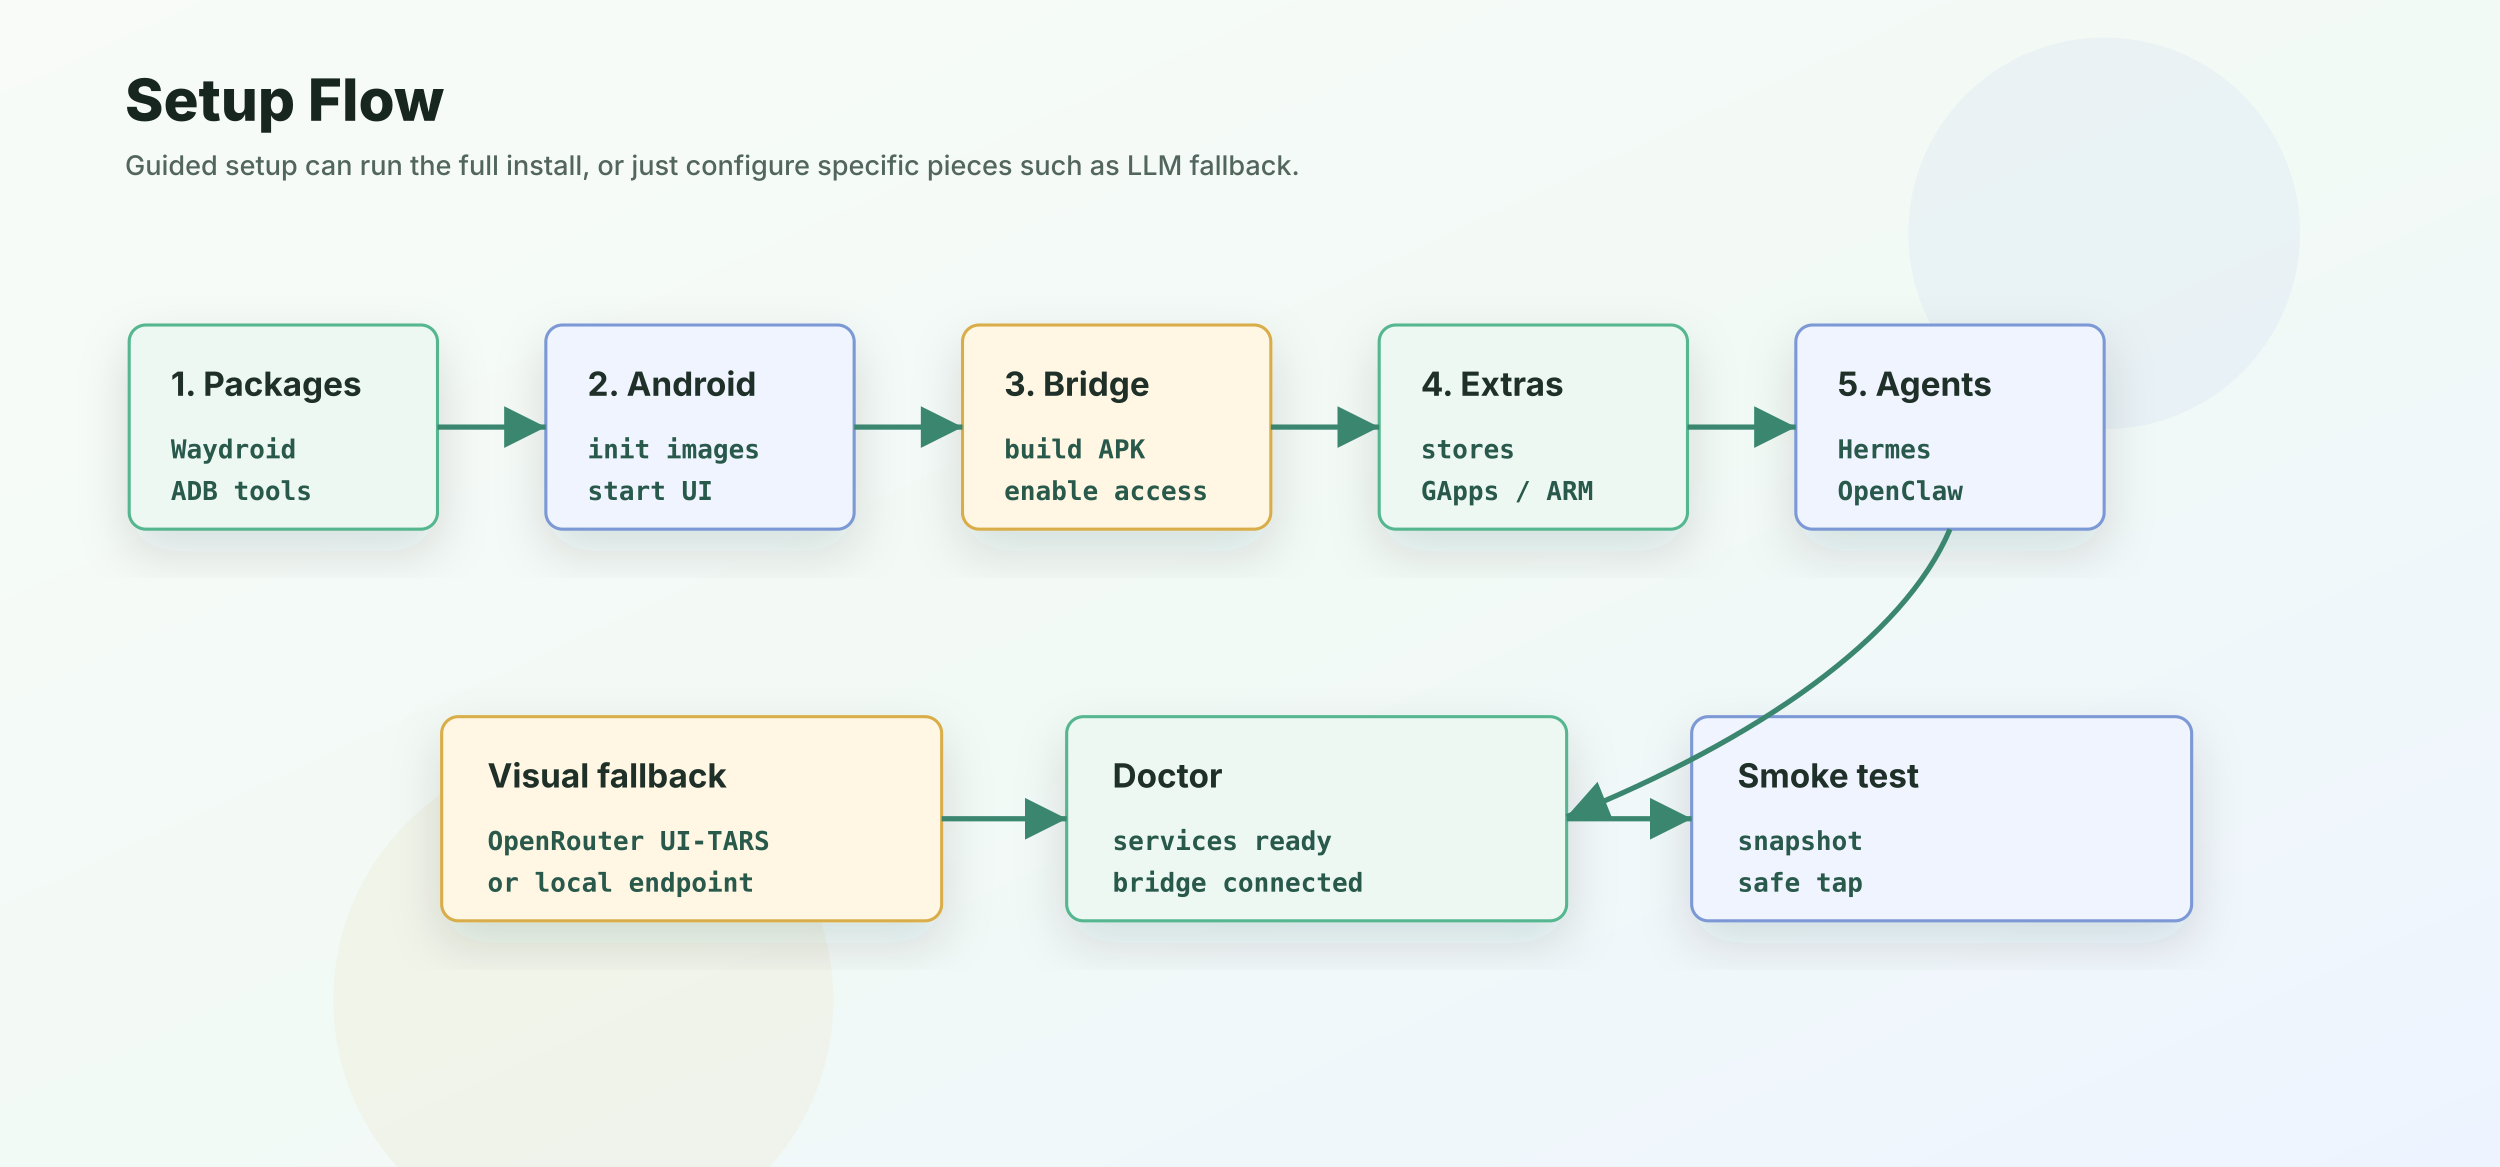
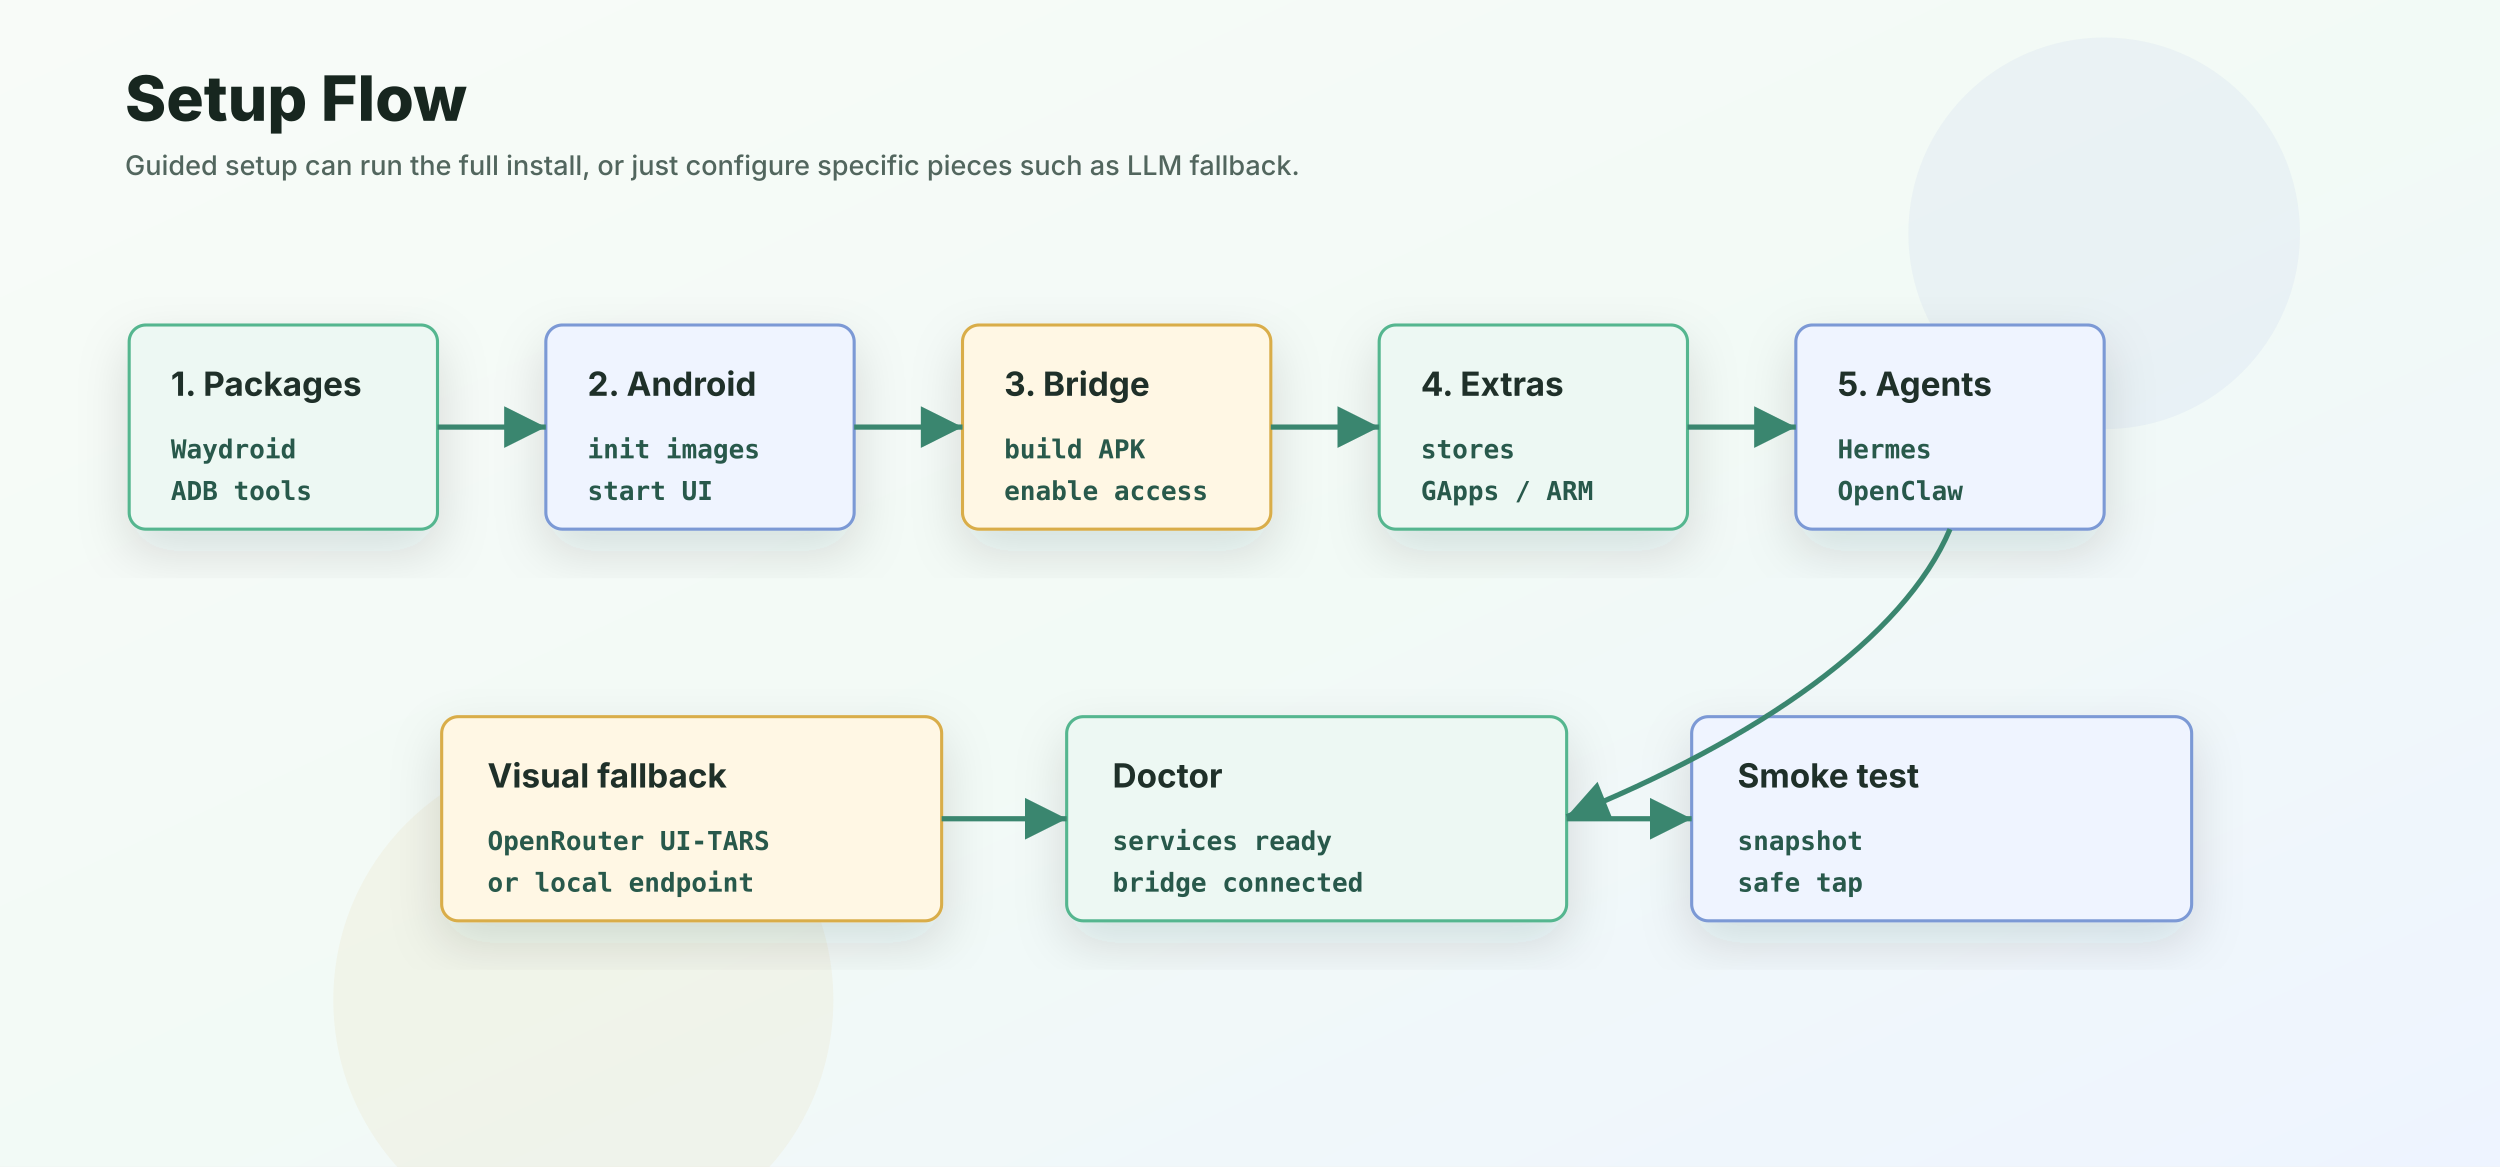
- <svg xmlns="http://www.w3.org/2000/svg" width="1200" height="560" viewBox="0 0 1200 560" role="img" aria-labelledby="title desc">
+ <svg xmlns="http://www.w3.org/2000/svg" width="1200" height="560" viewBox="0 0 1200 560" role="img" aria-labelledby="title desc" text-rendering="geometricPrecision">
  <defs>
    <linearGradient id="bg" x1="0" y1="0" x2="1" y2="1">
      <stop offset="0" stop-color="#f8fbf8" />
      <stop offset="0.52" stop-color="#f2faf6" />
      <stop offset="1" stop-color="#eef4ff" />
    </linearGradient>
    <filter id="cardShadow" x="-18%" y="-24%" width="136%" height="148%">
      <feDropShadow dx="0" dy="10" stdDeviation="12" flood-color="#14332a" flood-opacity="0.13" />
    </filter>
    <marker id="arrow" markerWidth="12" markerHeight="12" refX="10" refY="6" orient="auto">
      <path d="M2 2 L10 6 L2 10 Z" fill="#3a866f" />
    </marker>
    <style>
-       .title{font:800 28px Inter,Segoe UI,Arial,sans-serif;fill:#17261f}
+       .title{font:800 30px Inter,Segoe UI,Arial,sans-serif;fill:#17261f}
      .h{font:700 16px Inter,Segoe UI,Arial,sans-serif;fill:#1f3029}
      .t{font:500 13px Inter,Segoe UI,Arial,sans-serif;fill:#52665e}
      .m{font:650 12.5px ui-monospace,SFMono-Regular,Menlo,Consolas,monospace;fill:#28594b}
      .box{fill:#ffffff;stroke:#c8d9d0;stroke-width:1.5;filter:url(#cardShadow)}
      .green{fill:#edf8f3;stroke:#55b68f}
      .amber{fill:#fff7e4;stroke:#d9ad4a}
      .blue{fill:#eff4ff;stroke:#7b99d5}
      .line{fill:none;stroke:#3a866f;stroke-width:2.5;marker-end:url(#arrow)}
    </style>
  </defs>
  <rect width="1200" height="560" fill="url(#bg)" />
  <circle cx="1010" cy="112" r="94" fill="#7b99d5" opacity="0.08" />
  <circle cx="280" cy="480" r="120" fill="#d9ad4a" opacity="0.08" />
  <text class="title" x="60" y="58">Setup Flow</text>
  <text class="t" x="60" y="84">Guided setup can run the full install, or just configure specific pieces such as LLM fallback.</text>
  <g transform="translate(62 156)">
    <rect class="box green" width="148" height="98" rx="8" />
    <text class="h" x="20" y="34">1. Packages</text>
    <text class="m" x="20" y="64">Waydroid</text>
    <text class="m" x="20" y="84">ADB tools</text>
  </g>
  <g transform="translate(262 156)">
    <rect class="box blue" width="148" height="98" rx="8" />
    <text class="h" x="20" y="34">2. Android</text>
    <text class="m" x="20" y="64">init images</text>
    <text class="m" x="20" y="84">start UI</text>
  </g>
  <g transform="translate(462 156)">
    <rect class="box amber" width="148" height="98" rx="8" />
    <text class="h" x="20" y="34">3. Bridge</text>
    <text class="m" x="20" y="64">build APK</text>
    <text class="m" x="20" y="84">enable access</text>
  </g>
  <g transform="translate(662 156)">
    <rect class="box green" width="148" height="98" rx="8" />
    <text class="h" x="20" y="34">4. Extras</text>
    <text class="m" x="20" y="64">stores</text>
    <text class="m" x="20" y="84">GApps / ARM</text>
  </g>
  <g transform="translate(862 156)">
    <rect class="box blue" width="148" height="98" rx="8" />
    <text class="h" x="20" y="34">5. Agents</text>
    <text class="m" x="20" y="64">Hermes</text>
    <text class="m" x="20" y="84">OpenClaw</text>
  </g>
  <path class="line" d="M210 205 L262 205" />
  <path class="line" d="M410 205 L462 205" />
  <path class="line" d="M610 205 L662 205" />
  <path class="line" d="M810 205 L862 205" />
  <g transform="translate(212 344)">
    <rect class="box amber" width="240" height="98" rx="8" />
    <text class="h" x="22" y="34">Visual fallback</text>
    <text class="m" x="22" y="64">OpenRouter UI-TARS</text>
    <text class="m" x="22" y="84">or local endpoint</text>
  </g>
  <g transform="translate(512 344)">
    <rect class="box green" width="240" height="98" rx="8" />
    <text class="h" x="22" y="34">Doctor</text>
    <text class="m" x="22" y="64">services ready</text>
    <text class="m" x="22" y="84">bridge connected</text>
  </g>
  <g transform="translate(812 344)">
    <rect class="box blue" width="240" height="98" rx="8" />
    <text class="h" x="22" y="34">Smoke test</text>
    <text class="m" x="22" y="64">snapshot</text>
    <text class="m" x="22" y="84">safe tap</text>
  </g>
  <path class="line" d="M936 254 C914 306 844 355 752 392" />
  <path class="line" d="M452 393 L512 393" />
  <path class="line" d="M752 393 L812 393" />
</svg>
